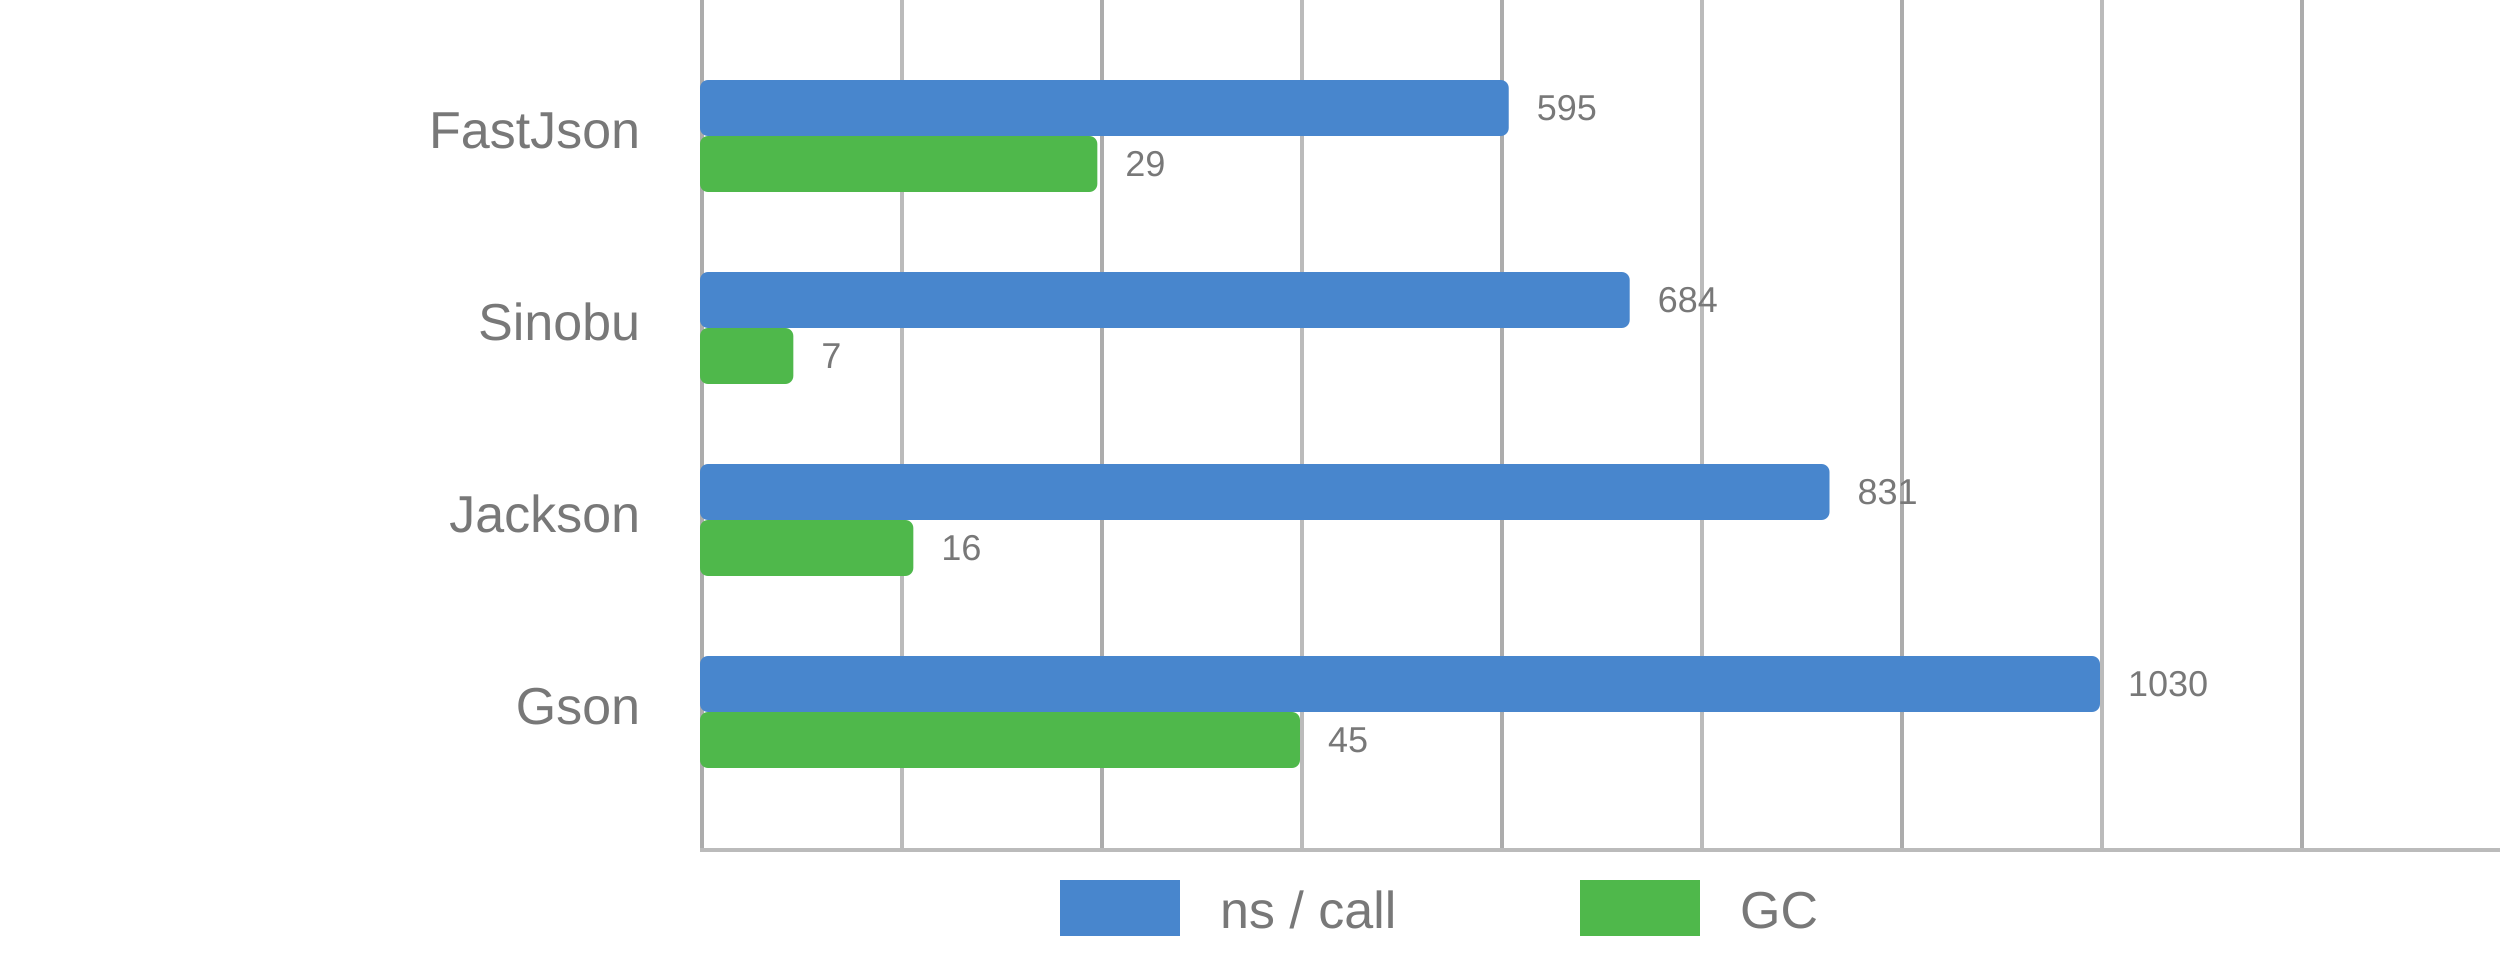
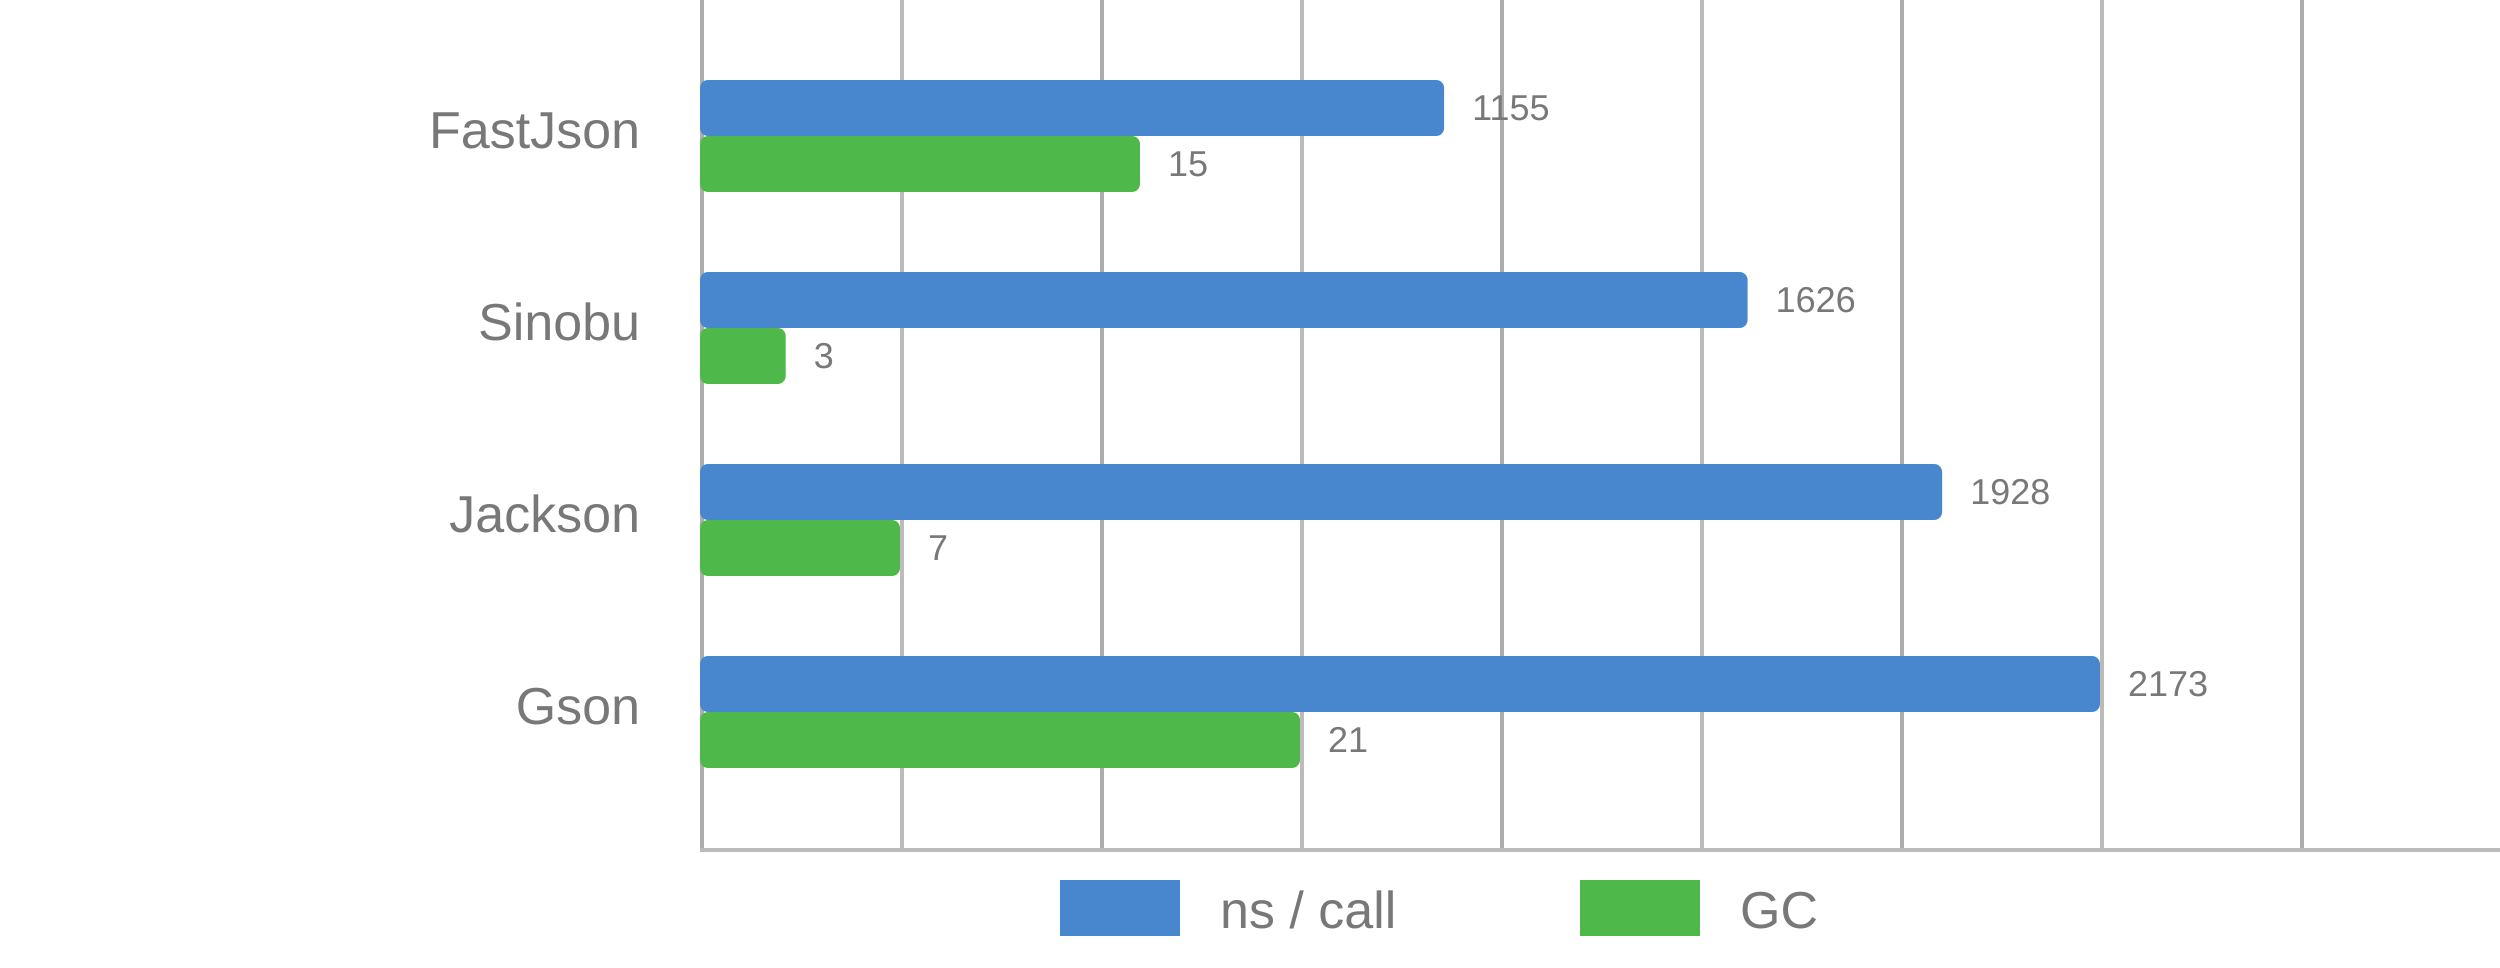
<svg xmlns="http://www.w3.org/2000/svg" viewBox="0 0 625 242">
  <style>
      text {
          font-family: Arial;
          font-size: 13px;
          fill: #787878;
      }

      .desc {
          font-size: 9px;
      }

      .vline {
          fill: #acacac;
          stroke: none;
          stroke-width: 0;
      }

      .subline {
          fill: #bbb;
          stroke: none;
          stroke-width: 0;
      }

      .call {
          fill: #4886CD;
          stroke-linejoin: round;
          height: 14px;
      }

      .gc {
          fill: #4FB84B;
          stroke-linejoin: round;
          height: 14px;
      }
  </style>
  <g>
    <rect x="175" y="0" width="1" height="212" class="vline" />
    <rect x="275" y="0" width="1" height="212" class="vline" />
    <rect x="375" y="0" width="1" height="212" class="vline" />
    <rect x="475" y="0" width="1" height="212" class="vline" />
    <rect x="575" y="0" width="1" height="212" class="vline" />
    <rect x="225" y="0" width="1" height="212" class="subline" />
    <rect x="325" y="0" width="1" height="212" class="subline" />
    <rect x="425" y="0" width="1" height="212" class="subline" />
    <rect x="525" y="0" width="1" height="212" class="subline" />
    <rect x="175" y="212" width="450" height="1" class="subline" />
    <rect x="265" y="220" width="30" class="call" />
    <text x="305" y="232">ns / call</text>
    <rect x="395" y="220" width="30" class="gc" />
    <text x="435" y="232">GC</text>
  </g>
  <g>
-     <rect x="175" y="20" width="202.184" rx="2" ry="2" class="call" />
-     <rect x="175" y="34" width="99.333" rx="2" ry="2" class="gc" />
+     <rect x="175" y="20" width="186.033" rx="2" ry="2" class="call" />
+     <rect x="175" y="34" width="110" rx="2" ry="2" class="gc" />
    <text x="160" y="37" text-anchor="end">FastJson</text>
-     <text x="384.184" y="30" class="desc">595</text>
-     <text x="281.333" y="44" class="desc">29</text>
+     <text x="368.033" y="30" class="desc">1155</text>
+     <text x="292" y="44" class="desc">15</text>
  </g>
  <g>
-     <rect x="175" y="68" width="232.427" rx="2" ry="2" class="call" />
-     <rect x="175" y="82" width="23.333" rx="2" ry="2" class="gc" />
+     <rect x="175" y="68" width="261.896" rx="2" ry="2" class="call" />
+     <rect x="175" y="82" width="21.429" rx="2" ry="2" class="gc" />
    <text x="160" y="85" text-anchor="end">Sinobu</text>
-     <text x="414.427" y="78" class="desc">684</text>
-     <text x="205.333" y="92" class="desc">7</text>
+     <text x="443.896" y="78" class="desc">1626</text>
+     <text x="203.429" y="92" class="desc">3</text>
  </g>
  <g>
-     <rect x="175" y="116" width="282.379" rx="2" ry="2" class="call" />
-     <rect x="175" y="130" width="53.333" rx="2" ry="2" class="gc" />
+     <rect x="175" y="116" width="310.538" rx="2" ry="2" class="call" />
+     <rect x="175" y="130" width="50" rx="2" ry="2" class="gc" />
    <text x="160" y="133" text-anchor="end">Jackson</text>
-     <text x="464.379" y="126" class="desc">831</text>
-     <text x="235.333" y="140" class="desc">16</text>
+     <text x="492.538" y="126" class="desc">1928</text>
+     <text x="232" y="140" class="desc">7</text>
  </g>
  <g>
    <rect x="175" y="164" width="350" rx="2" ry="2" class="call" />
    <rect x="175" y="178" width="150" rx="2" ry="2" class="gc" />
    <text x="160" y="181" text-anchor="end">Gson</text>
-     <text x="532" y="174" class="desc">1030</text>
-     <text x="332" y="188" class="desc">45</text>
+     <text x="532" y="174" class="desc">2173</text>
+     <text x="332" y="188" class="desc">21</text>
  </g>
</svg>
